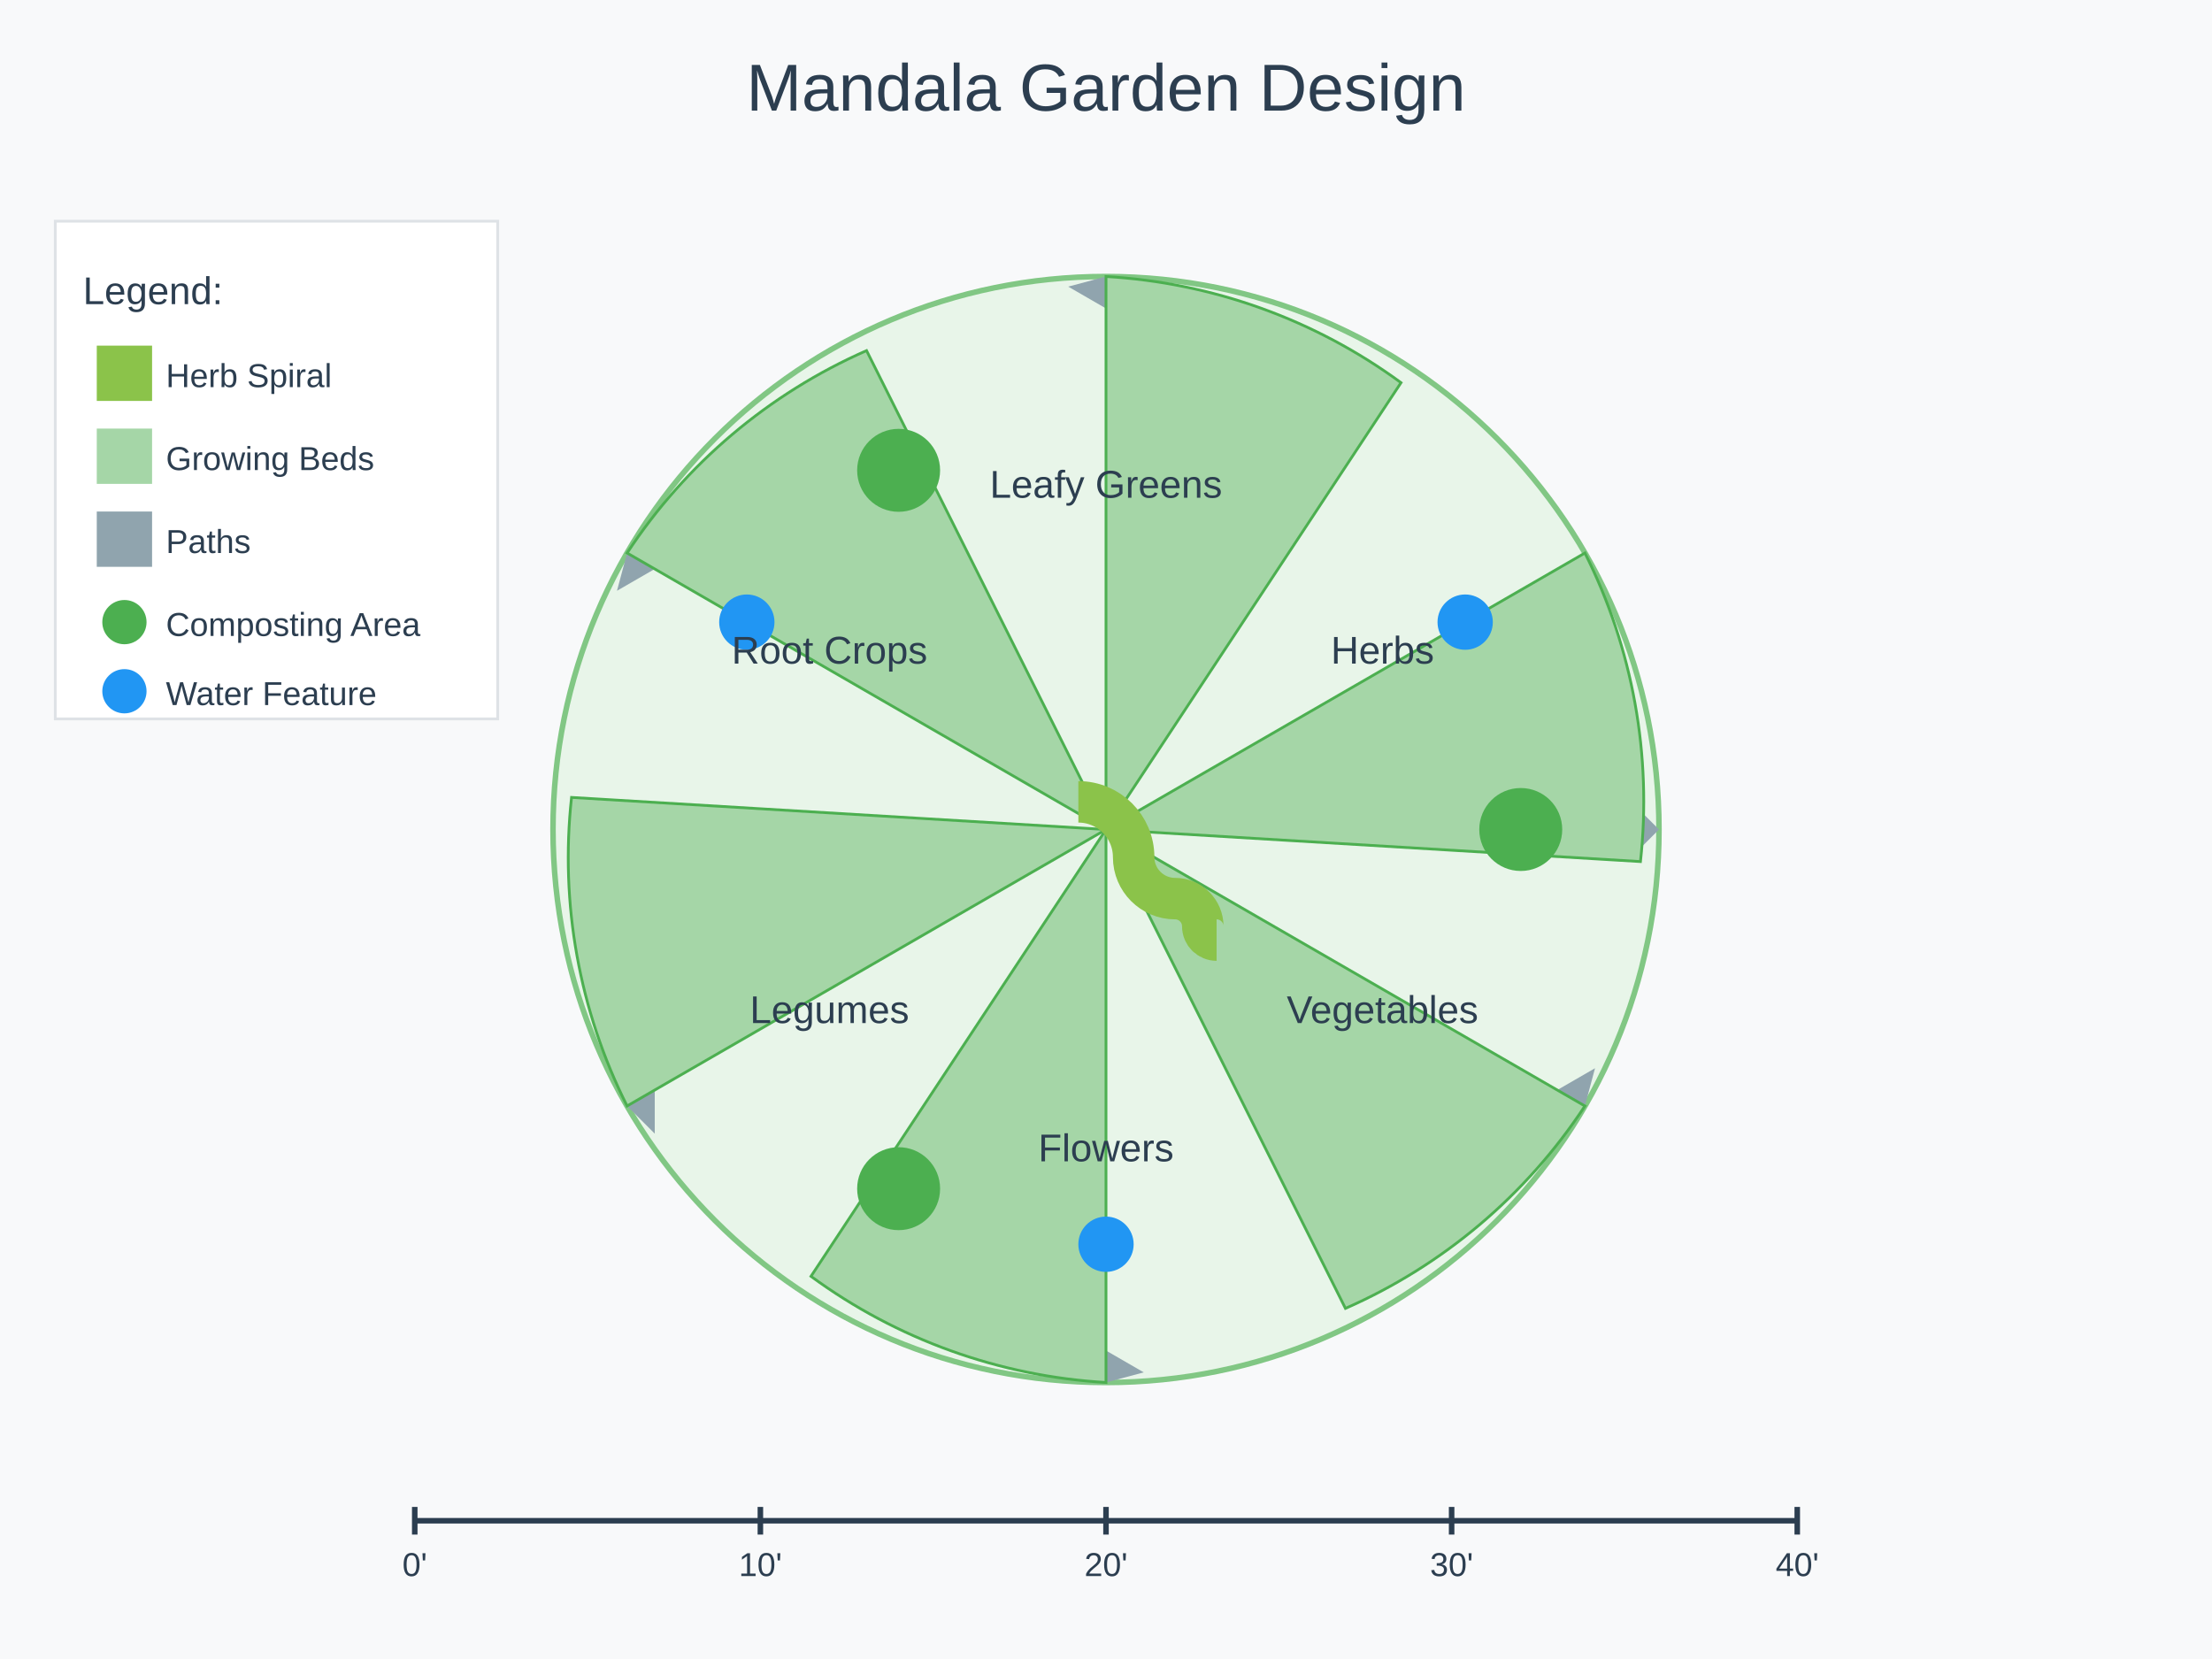
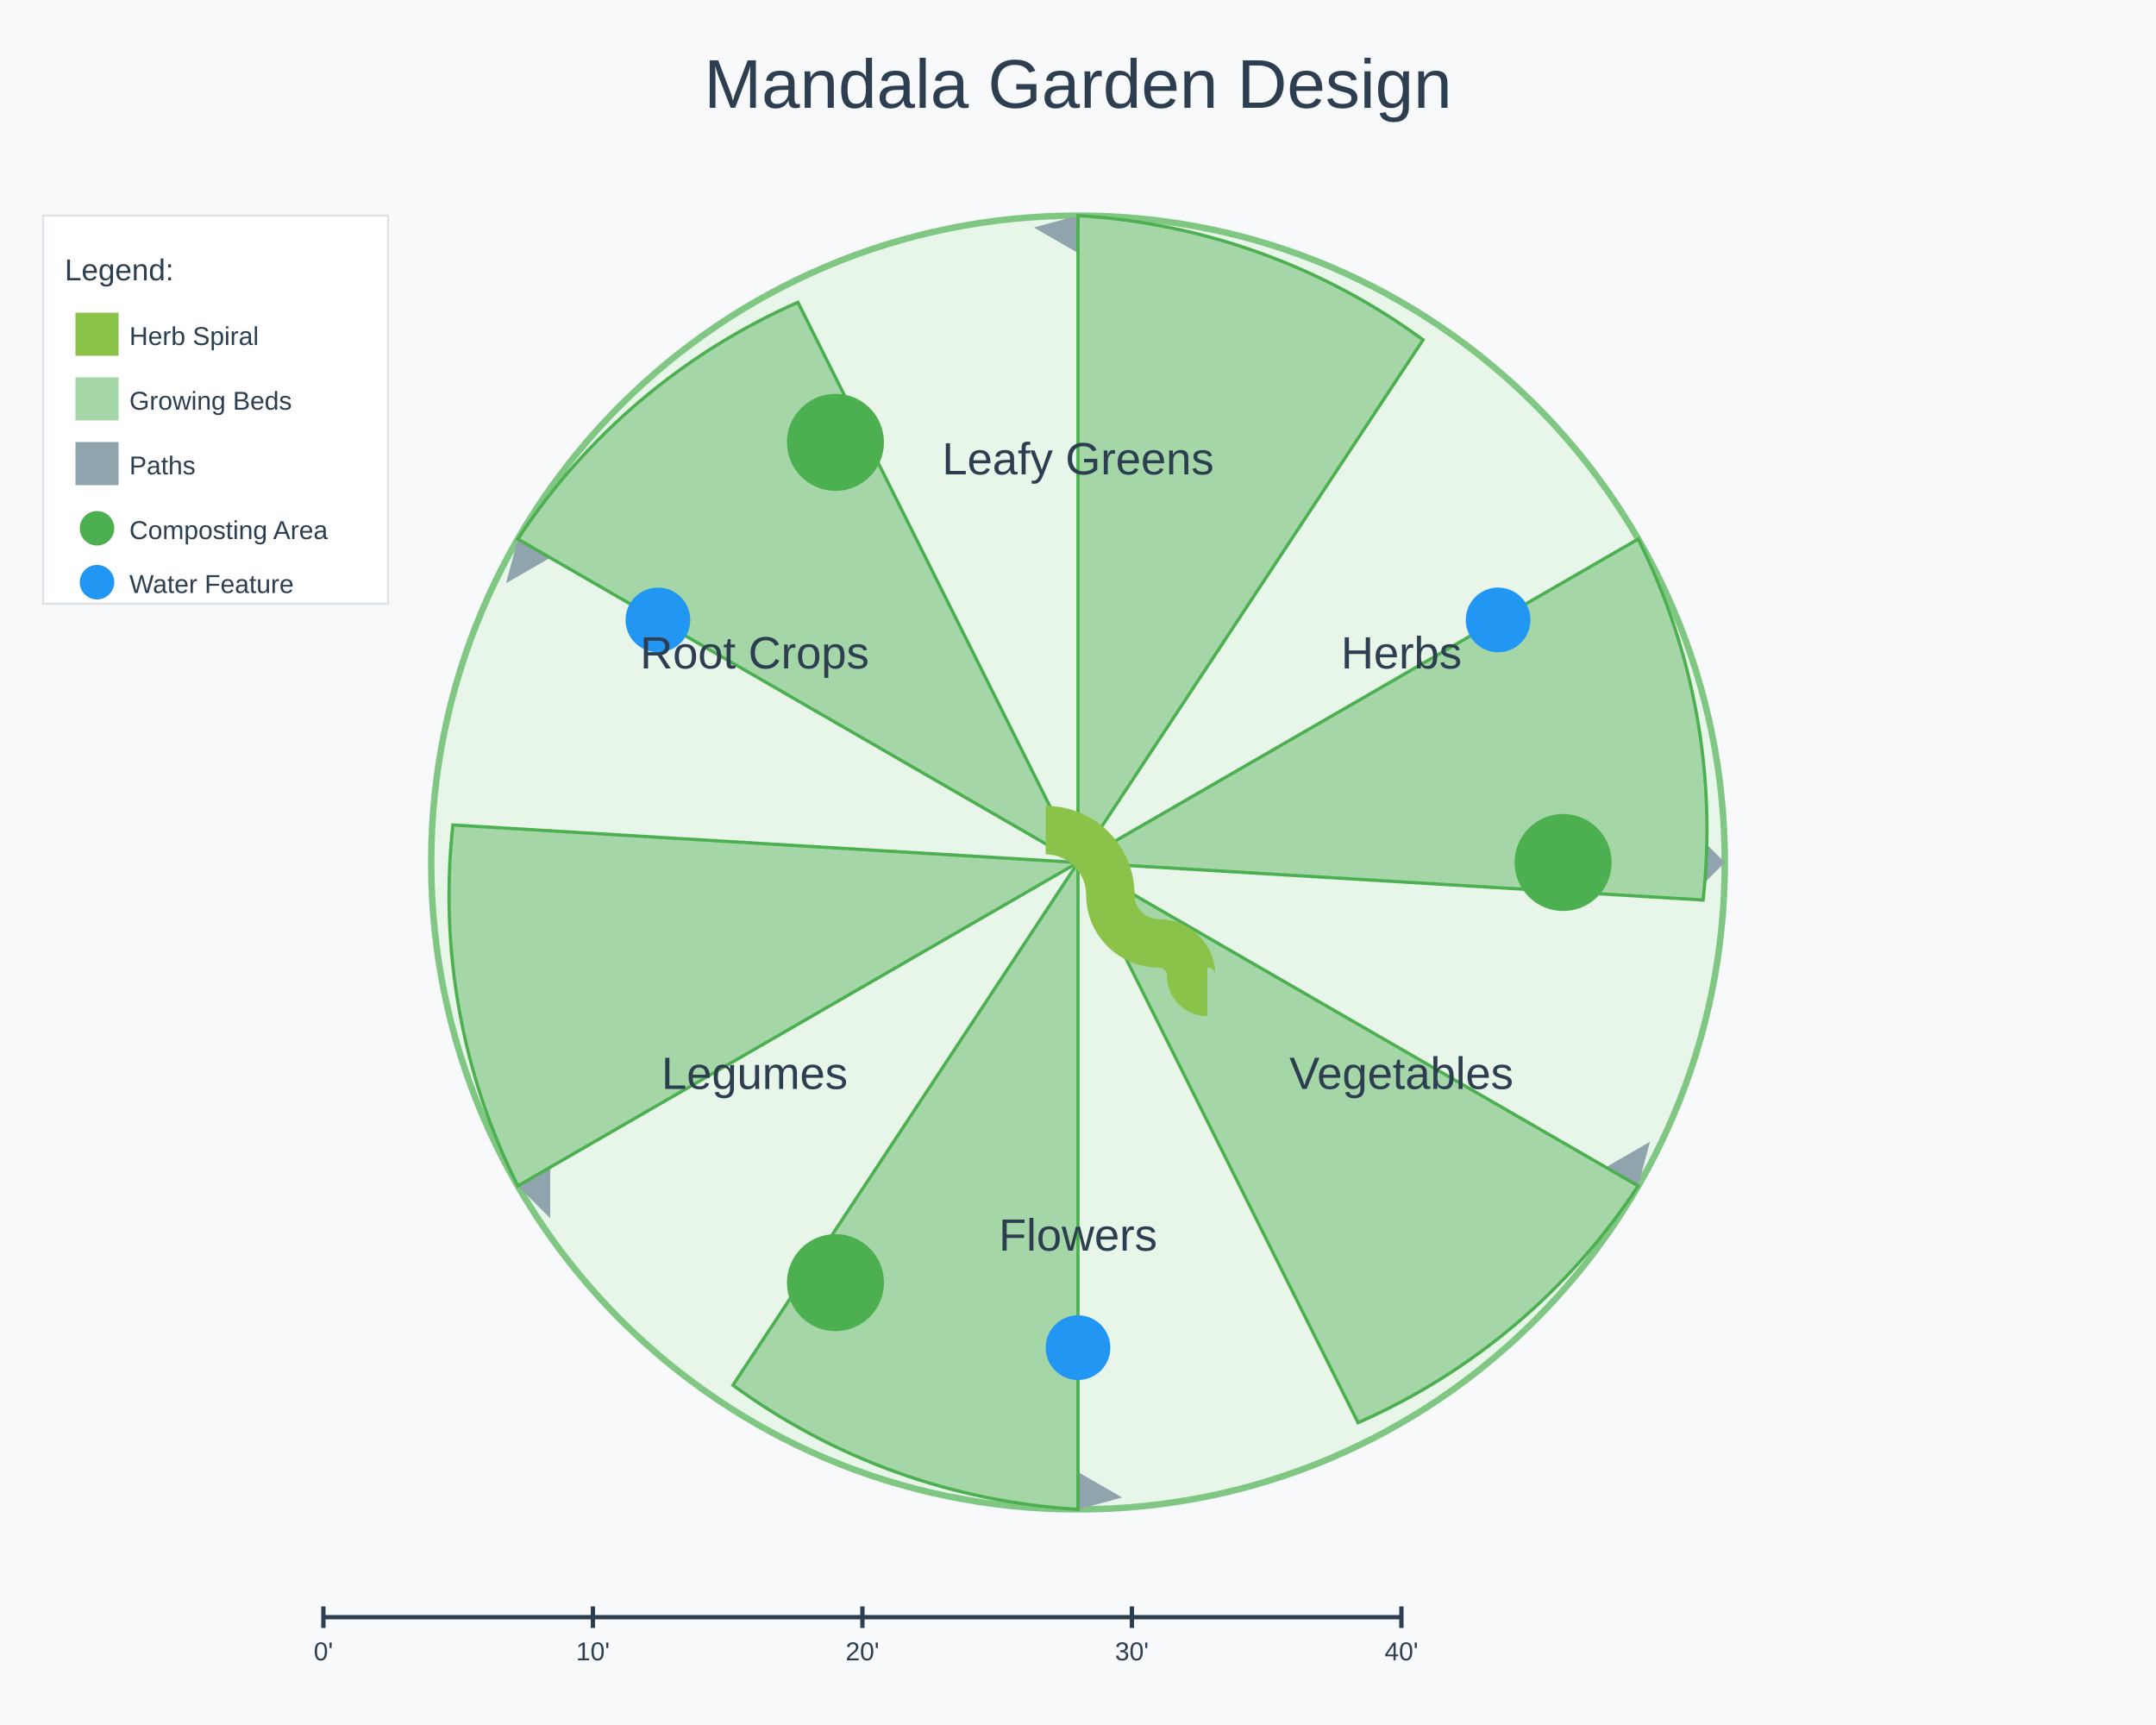
- <svg xmlns="http://www.w3.org/2000/svg" width="800" height="600" viewBox="0 0 800 600">
-   <rect width="800" height="600" fill="#f8f9fa" />
-   <text x="400" y="40" font-family="Arial" font-size="24" text-anchor="middle" fill="#2c3e50">Mandala Garden Design</text>
-   <g transform="translate(20, 80)">
+ <svg xmlns="http://www.w3.org/2000/svg" width="1000" height="800" viewBox="0 0 1000 800">
+   <rect width="1000" height="800" fill="#f8f9fa" />
+   <text x="500" y="50" font-family="Arial" font-size="32" text-anchor="middle" fill="#2c3e50">Mandala Garden Design</text>
+   <g transform="translate(20, 100)">
    <rect width="160" height="180" fill="#ffffff" stroke="#dee2e6" />
    <text x="10" y="30" font-family="Arial" font-size="14" fill="#2c3e50">Legend:</text>
    <path d="M15,45 h20 v20 h-20 z" fill="#8bc34a" />
    <text x="40" y="60" font-family="Arial" font-size="12" fill="#2c3e50">Herb Spiral</text>
    <path d="M15,75 h20 v20 h-20 z" fill="#a5d6a7" />
    <text x="40" y="90" font-family="Arial" font-size="12" fill="#2c3e50">Growing Beds</text>
    <path d="M15,105 h20 v20 h-20 z" fill="#90a4ae" />
    <text x="40" y="120" font-family="Arial" font-size="12" fill="#2c3e50">Paths</text>
    <circle cx="25" cy="145" r="8" fill="#4caf50" />
    <text x="40" y="150" font-family="Arial" font-size="12" fill="#2c3e50">Composting Area</text>
    <circle cx="25" cy="170" r="8" fill="#2196f3" />
    <text x="40" y="175" font-family="Arial" font-size="12" fill="#2c3e50">Water Feature</text>
  </g>
-   <g transform="translate(400, 300)">
+   <g transform="translate(500, 400) scale(1.5)">
    <circle cx="0" cy="0" r="200" fill="#e8f5e9" stroke="#81c784" stroke-width="2" />
    <g fill="#90a4ae">
      <path d="M-20,0 L200,0 L190,-10 L190,10 L200,0 Z" />
      <path d="M0,0 L173.2,-100 L163.2,-110 L163.2,-90 L173.2,-100 Z" transform="rotate(60)" />
      <path d="M0,0 L173.2,-100 L163.2,-110 L163.2,-90 L173.2,-100 Z" transform="rotate(120)" />
      <path d="M0,0 L173.2,-100 L163.2,-110 L163.2,-90 L173.2,-100 Z" transform="rotate(180)" />
      <path d="M0,0 L173.2,-100 L163.2,-110 L163.2,-90 L173.2,-100 Z" transform="rotate(240)" />
      <path d="M0,0 L173.2,-100 L163.2,-110 L163.2,-90 L173.2,-100 Z" transform="rotate(300)" />
    </g>
    <g fill="#a5d6a7" stroke="#4caf50">
      <path d="M0,0 L173.2,100 A200,200 0 0,1 86.6,173.2 Z" />
      <path d="M0,0 L173.2,100 A200,200 0 0,1 86.6,173.2 Z" transform="rotate(60)" />
      <path d="M0,0 L173.2,100 A200,200 0 0,1 86.6,173.2 Z" transform="rotate(120)" />
      <path d="M0,0 L173.2,100 A200,200 0 0,1 86.6,173.2 Z" transform="rotate(180)" />
      <path d="M0,0 L173.2,100 A200,200 0 0,1 86.6,173.2 Z" transform="rotate(240)" />
      <path d="M0,0 L173.2,100 A200,200 0 0,1 86.6,173.2 Z" transform="rotate(300)" />
    </g>
    <g transform="translate(-10,-10)">
      <path d="M0,0 A20,20 0 0,1 20,20 A15,15 0 0,0 35,35 A10,10 0 0,1 45,45 A5,5 0 0,0 50,50" fill="none" stroke="#8bc34a" stroke-width="15" />
    </g>
    <g fill="#4caf50">
      <circle cx="150" cy="0" r="15" />
      <circle cx="-75" cy="129.9" r="15" />
      <circle cx="-75" cy="-129.9" r="15" />
    </g>
    <g fill="#2196f3">
      <circle cx="0" cy="150" r="10" />
      <circle cx="-129.9" cy="-75" r="10" />
      <circle cx="129.9" cy="-75" r="10" />
    </g>
    <g font-family="Arial" font-size="14" fill="#2c3e50" text-anchor="middle">
      <text x="100" y="-60">Herbs</text>
      <text x="100" y="70">Vegetables</text>
      <text x="0" y="120">Flowers</text>
      <text x="-100" y="70">Legumes</text>
      <text x="-100" y="-60">Root Crops</text>
      <text x="0" y="-120">Leafy Greens</text>
    </g>
  </g>
-   <g transform="translate(150, 550)">
+   <g transform="translate(150, 750)">
    <line x1="0" y1="0" x2="500" y2="0" stroke="#2c3e50" stroke-width="2" />
    <line x1="0" y1="-5" x2="0" y2="5" stroke="#2c3e50" stroke-width="2" />
    <line x1="125" y1="-5" x2="125" y2="5" stroke="#2c3e50" stroke-width="2" />
    <line x1="250" y1="-5" x2="250" y2="5" stroke="#2c3e50" stroke-width="2" />
    <line x1="375" y1="-5" x2="375" y2="5" stroke="#2c3e50" stroke-width="2" />
    <line x1="500" y1="-5" x2="500" y2="5" stroke="#2c3e50" stroke-width="2" />
    <text x="0" y="20" font-family="Arial" font-size="12" text-anchor="middle" fill="#2c3e50">0'</text>
    <text x="125" y="20" font-family="Arial" font-size="12" text-anchor="middle" fill="#2c3e50">10'</text>
    <text x="250" y="20" font-family="Arial" font-size="12" text-anchor="middle" fill="#2c3e50">20'</text>
    <text x="375" y="20" font-family="Arial" font-size="12" text-anchor="middle" fill="#2c3e50">30'</text>
    <text x="500" y="20" font-family="Arial" font-size="12" text-anchor="middle" fill="#2c3e50">40'</text>
  </g>
</svg>
